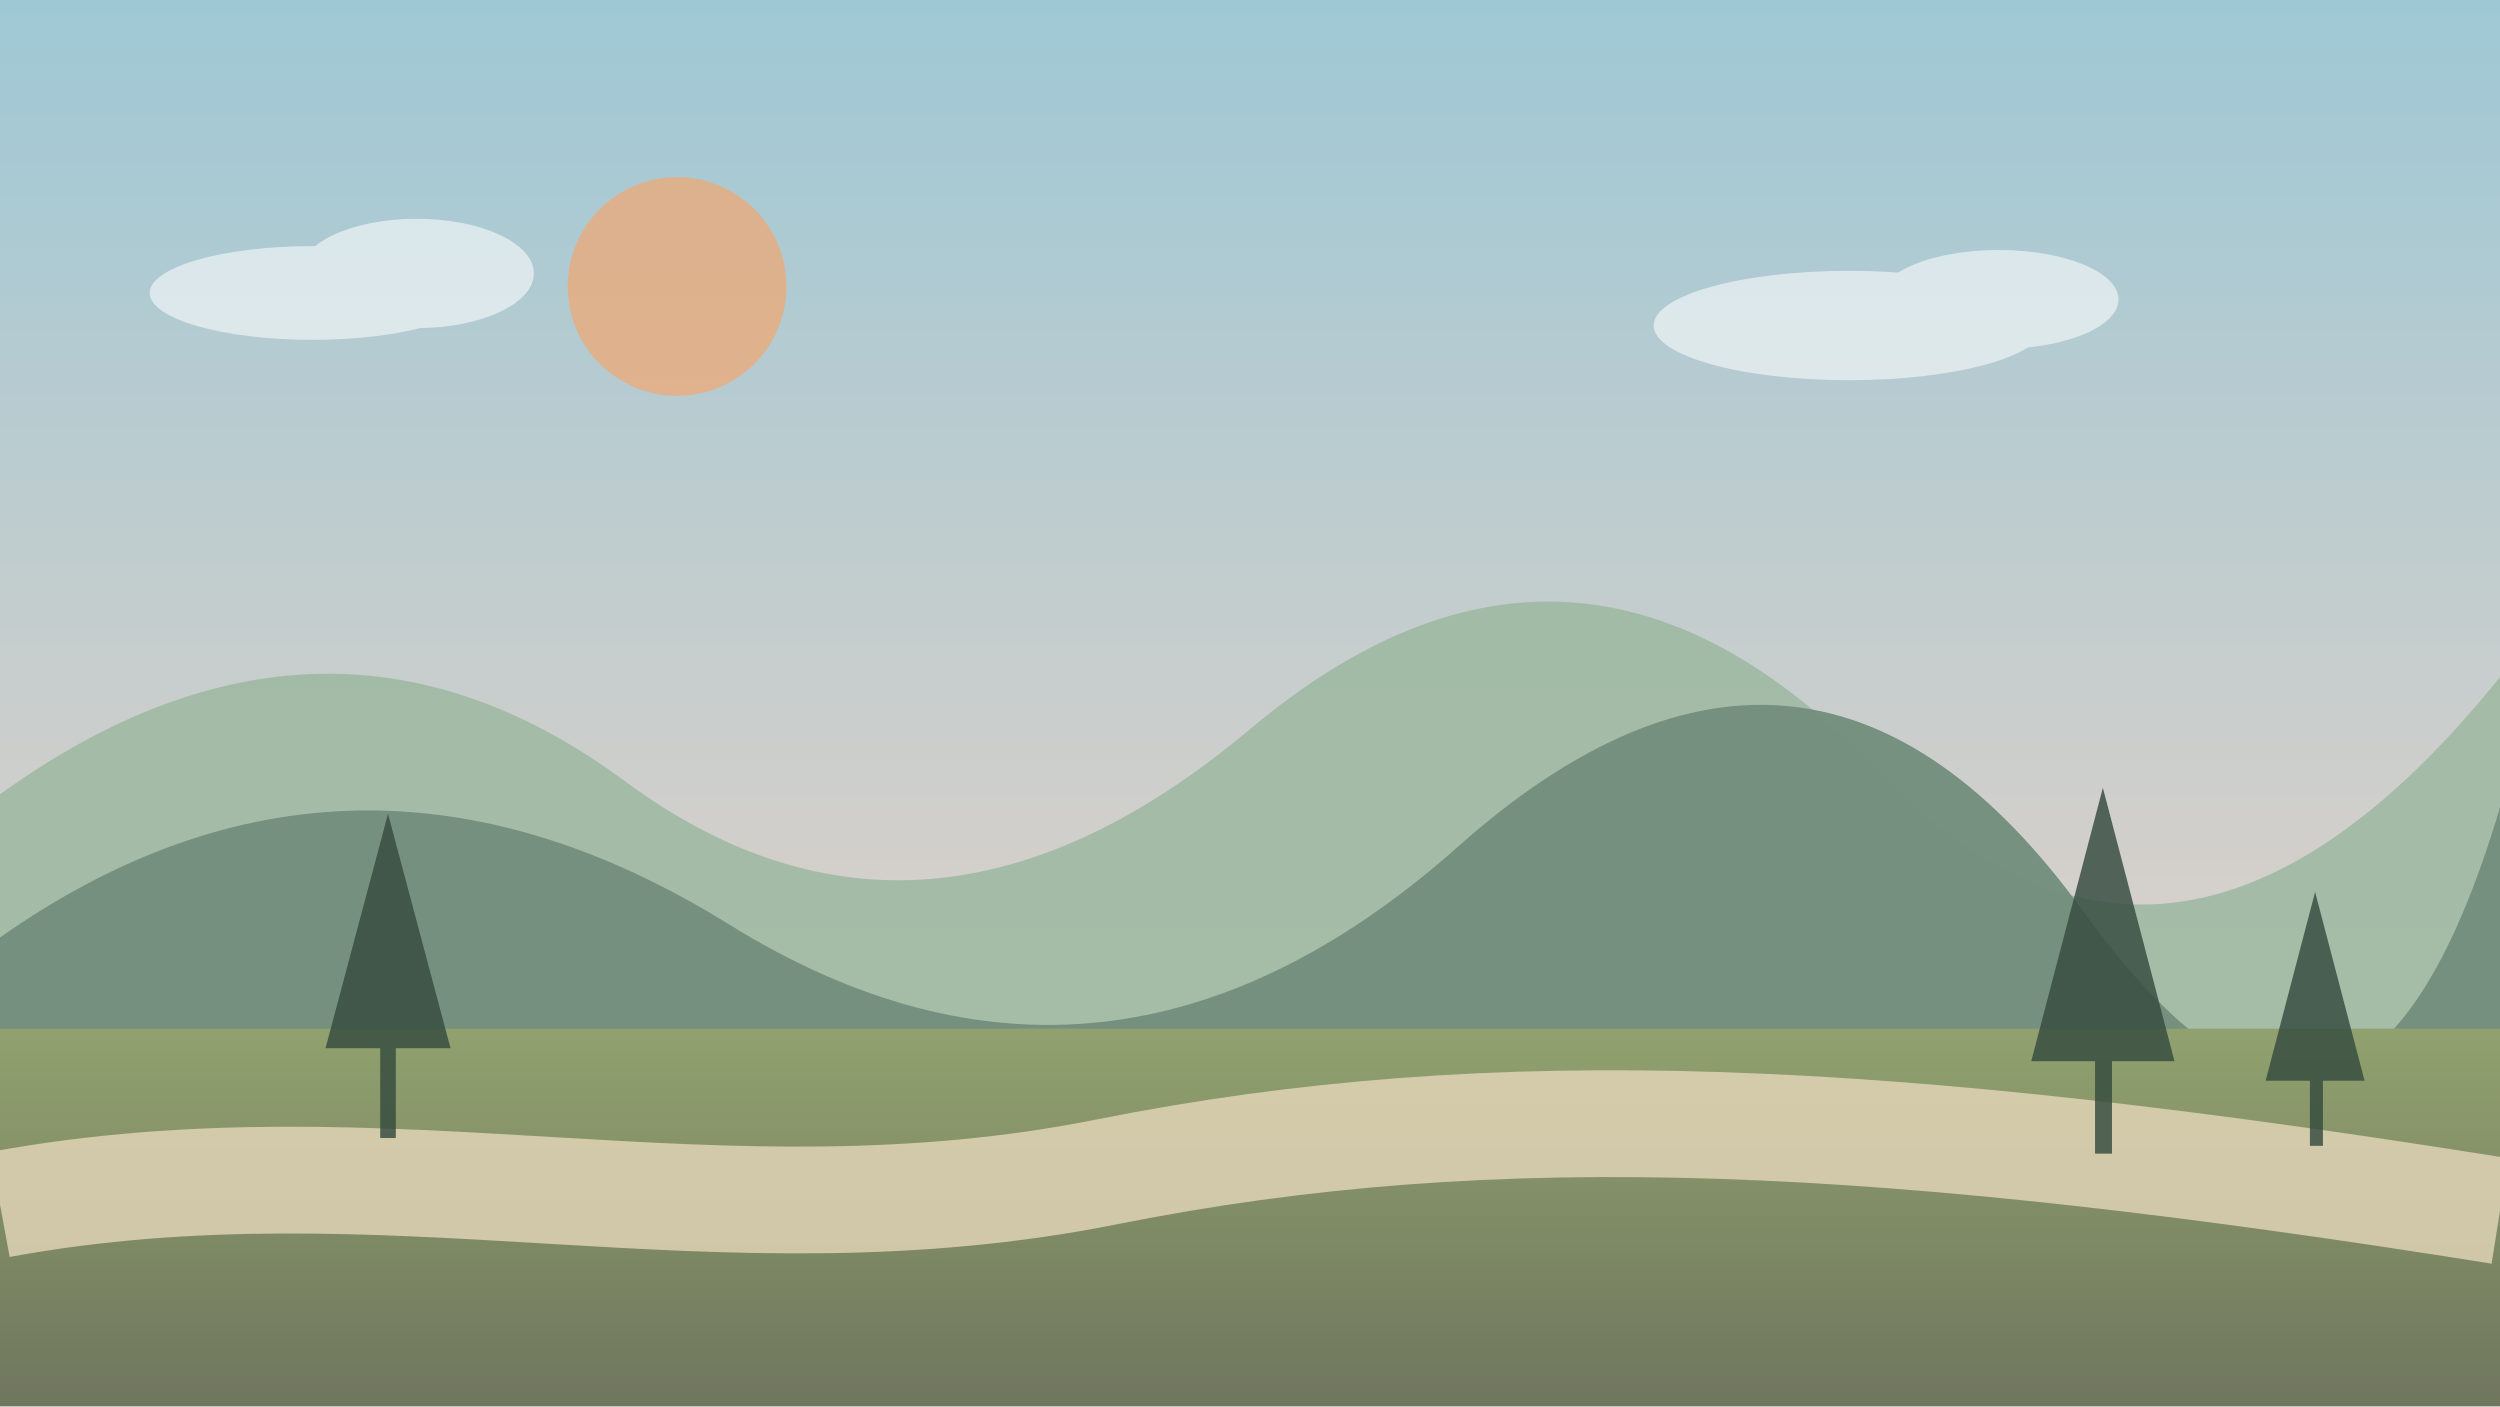
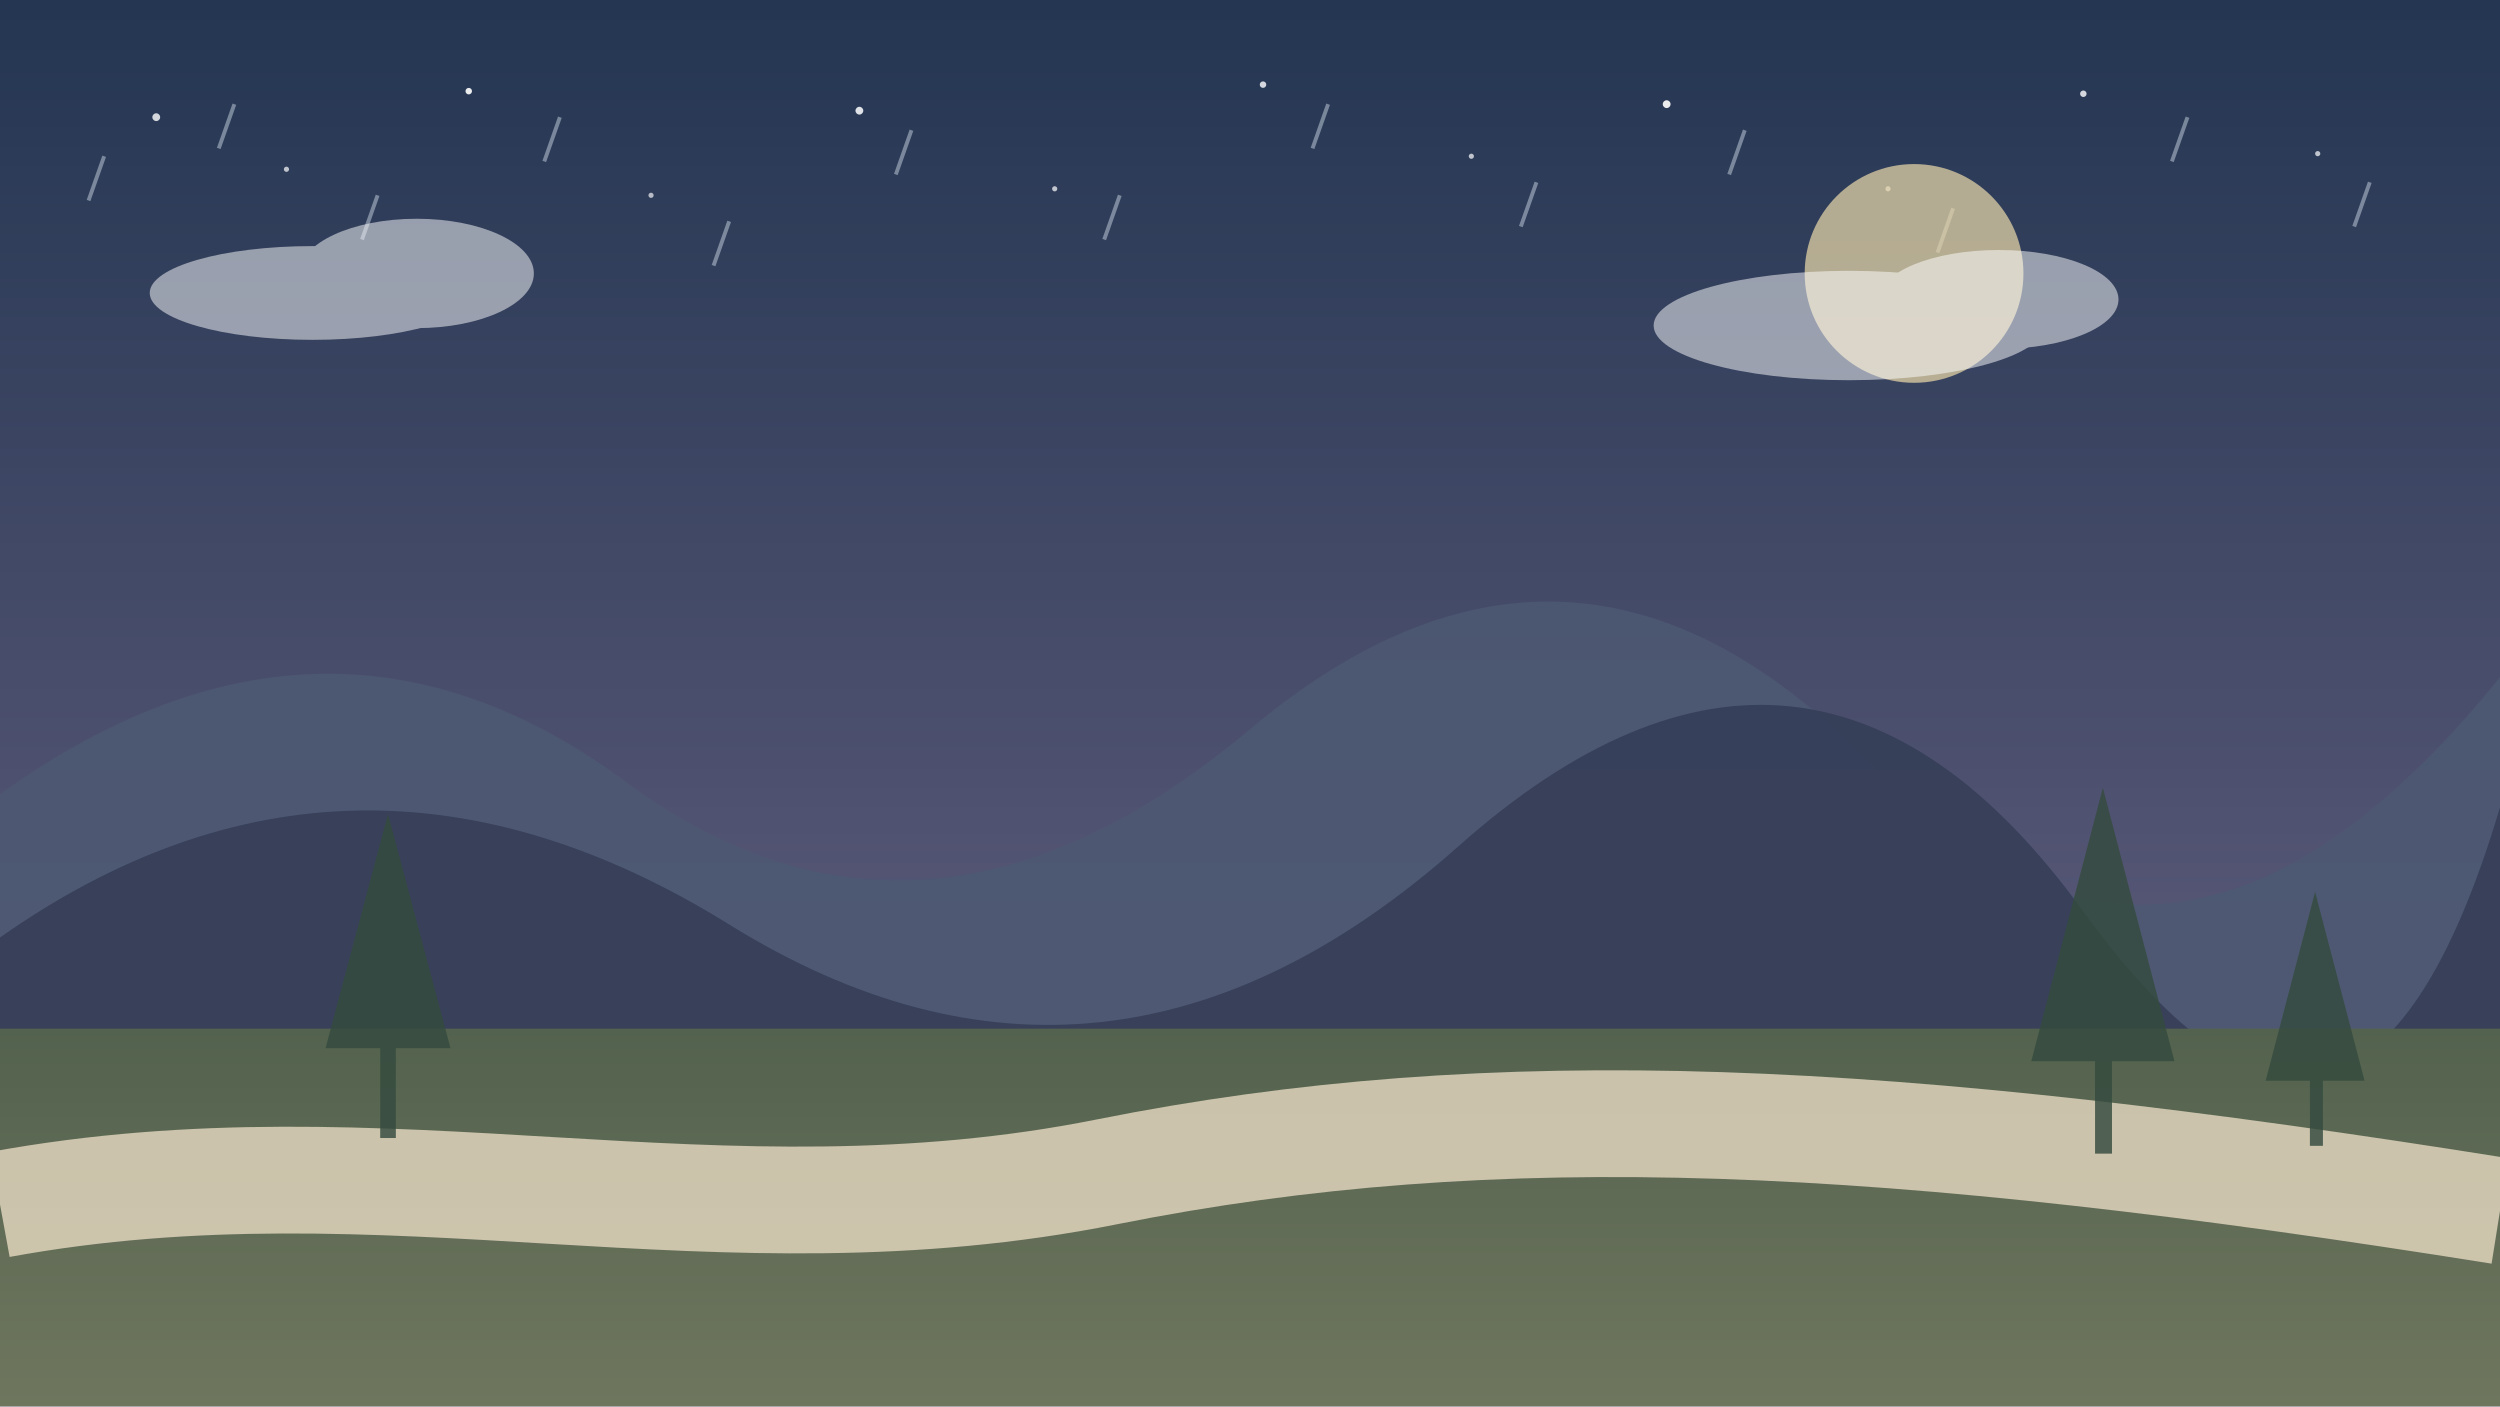
<svg xmlns="http://www.w3.org/2000/svg" viewBox="0 0 1920 1080" preserveAspectRatio="xMidYMid slice">
  <defs>
    <linearGradient id="sky4" x1="0" y1="0" x2="0" y2="1">
-       <stop offset="0" stop-color="#9fc8d5" />
-       <stop offset="1" stop-color="#f3d4c5" />
+       <stop offset="0" stop-color="#243652" />
+       <stop offset="1" stop-color="#6e6686" />
    </linearGradient>
    <linearGradient id="ground4" x1="0" y1="0" x2="0" y2="1">
-       <stop offset="0" stop-color="#91a16e" />
+       <stop offset="0" stop-color="#53624e" />
      <stop offset="1" stop-color="#6f765e" />
    </linearGradient>
  </defs>
  <rect width="1920" height="1080" fill="url(#sky4)" />
-   <circle cx="520" cy="220" r="84" fill="#f0a873" opacity=".72" />
-   <path d="M0 610 Q250 430 480 600 T960 560 T1440 590 T1920 520 V1080 H0z" fill="#9db8a1" opacity=".86" />
-   <path d="M0 720 Q270 530 560 710 T1120 650 T1600 700 T1920 620 V1080 H0z" fill="#728d7c" opacity=".94" />
+   <circle cx="120" cy="90" r="3" fill="#fff" opacity="0.8" />
+   <circle cx="220" cy="130" r="2" fill="#fff" opacity="0.7" />
+   <circle cx="360" cy="70" r="2.5" fill="#fff" opacity="0.9" />
+   <circle cx="500" cy="150" r="2" fill="#fff" opacity="0.65" />
+   <circle cx="660" cy="85" r="3" fill="#fff" opacity="0.85" />
+   <circle cx="810" cy="145" r="2" fill="#fff" opacity="0.7" />
+   <circle cx="970" cy="65" r="2.5" fill="#fff" opacity="0.8" />
+   <circle cx="1130" cy="120" r="2" fill="#fff" opacity="0.7" />
+   <circle cx="1280" cy="80" r="3" fill="#fff" opacity="0.9" />
+   <circle cx="1450" cy="145" r="2" fill="#fff" opacity="0.65" />
+   <circle cx="1600" cy="72" r="2.5" fill="#fff" opacity="0.8" />
+   <circle cx="1780" cy="118" r="2" fill="#fff" opacity="0.7" />
+   <path d="M80 120l-12 34" stroke="#d9e5ef" stroke-width="3" opacity=".45" />
+   <path d="M180 80l-12 34" stroke="#d9e5ef" stroke-width="3" opacity=".45" />
+   <path d="M290 150l-12 34" stroke="#d9e5ef" stroke-width="3" opacity=".45" />
+   <path d="M430 90l-12 34" stroke="#d9e5ef" stroke-width="3" opacity=".45" />
+   <path d="M560 170l-12 34" stroke="#d9e5ef" stroke-width="3" opacity=".45" />
+   <path d="M700 100l-12 34" stroke="#d9e5ef" stroke-width="3" opacity=".45" />
+   <path d="M860 150l-12 34" stroke="#d9e5ef" stroke-width="3" opacity=".45" />
+   <path d="M1020 80l-12 34" stroke="#d9e5ef" stroke-width="3" opacity=".45" />
+   <path d="M1180 140l-12 34" stroke="#d9e5ef" stroke-width="3" opacity=".45" />
+   <path d="M1340 100l-12 34" stroke="#d9e5ef" stroke-width="3" opacity=".45" />
+   <path d="M1500 160l-12 34" stroke="#d9e5ef" stroke-width="3" opacity=".45" />
+   <path d="M1680 90l-12 34" stroke="#d9e5ef" stroke-width="3" opacity=".45" />
+   <path d="M1820 140l-12 34" stroke="#d9e5ef" stroke-width="3" opacity=".45" />
+   <circle cx="1470" cy="210" r="84" fill="#e7d7a8" opacity=".72" />
+   <path d="M0 610 Q250 430 480 600 T960 560 T1440 590 T1920 520 V1080 H0z" fill="#4d5872" opacity=".86" />
+   <path d="M0 720 Q270 530 560 710 T1120 650 T1600 700 T1920 620 V1080 H0z" fill="#363f58" opacity=".94" />
  <rect y="790" width="1920" height="290" fill="url(#ground4)" />
-   <path d="M0 925 C300 870 550 960 850 900 S1450 855 1920 930" fill="none" stroke="#e8d9bd" stroke-width="82" opacity=".78" />
-   <g opacity=".55" fill="#fff">
+   <path d="M0 925 C300 870 550 960 850 900 S1450 855 1920 930" fill="none" stroke="#eadcc4" stroke-width="82" opacity=".78" />
+   <g opacity=".5" fill="#fff">
    <ellipse cx="240" cy="225" rx="125" ry="36" />
    <ellipse cx="320" cy="210" rx="90" ry="42" />
    <ellipse cx="1420" cy="250" rx="150" ry="42" />
    <ellipse cx="1535" cy="230" rx="92" ry="38" />
  </g>
  <g fill="#344b3e" opacity=".82">
    <path d="M250 805l48-180 48 180z" />
    <rect x="292" y="790" width="12" height="84" />
    <path d="M1560 815l55-210 55 210z" />
    <rect x="1609" y="800" width="13" height="86" />
    <path d="M1740 830l38-145 38 145z" />
    <rect x="1774" y="818" width="10" height="62" />
  </g>
</svg>
